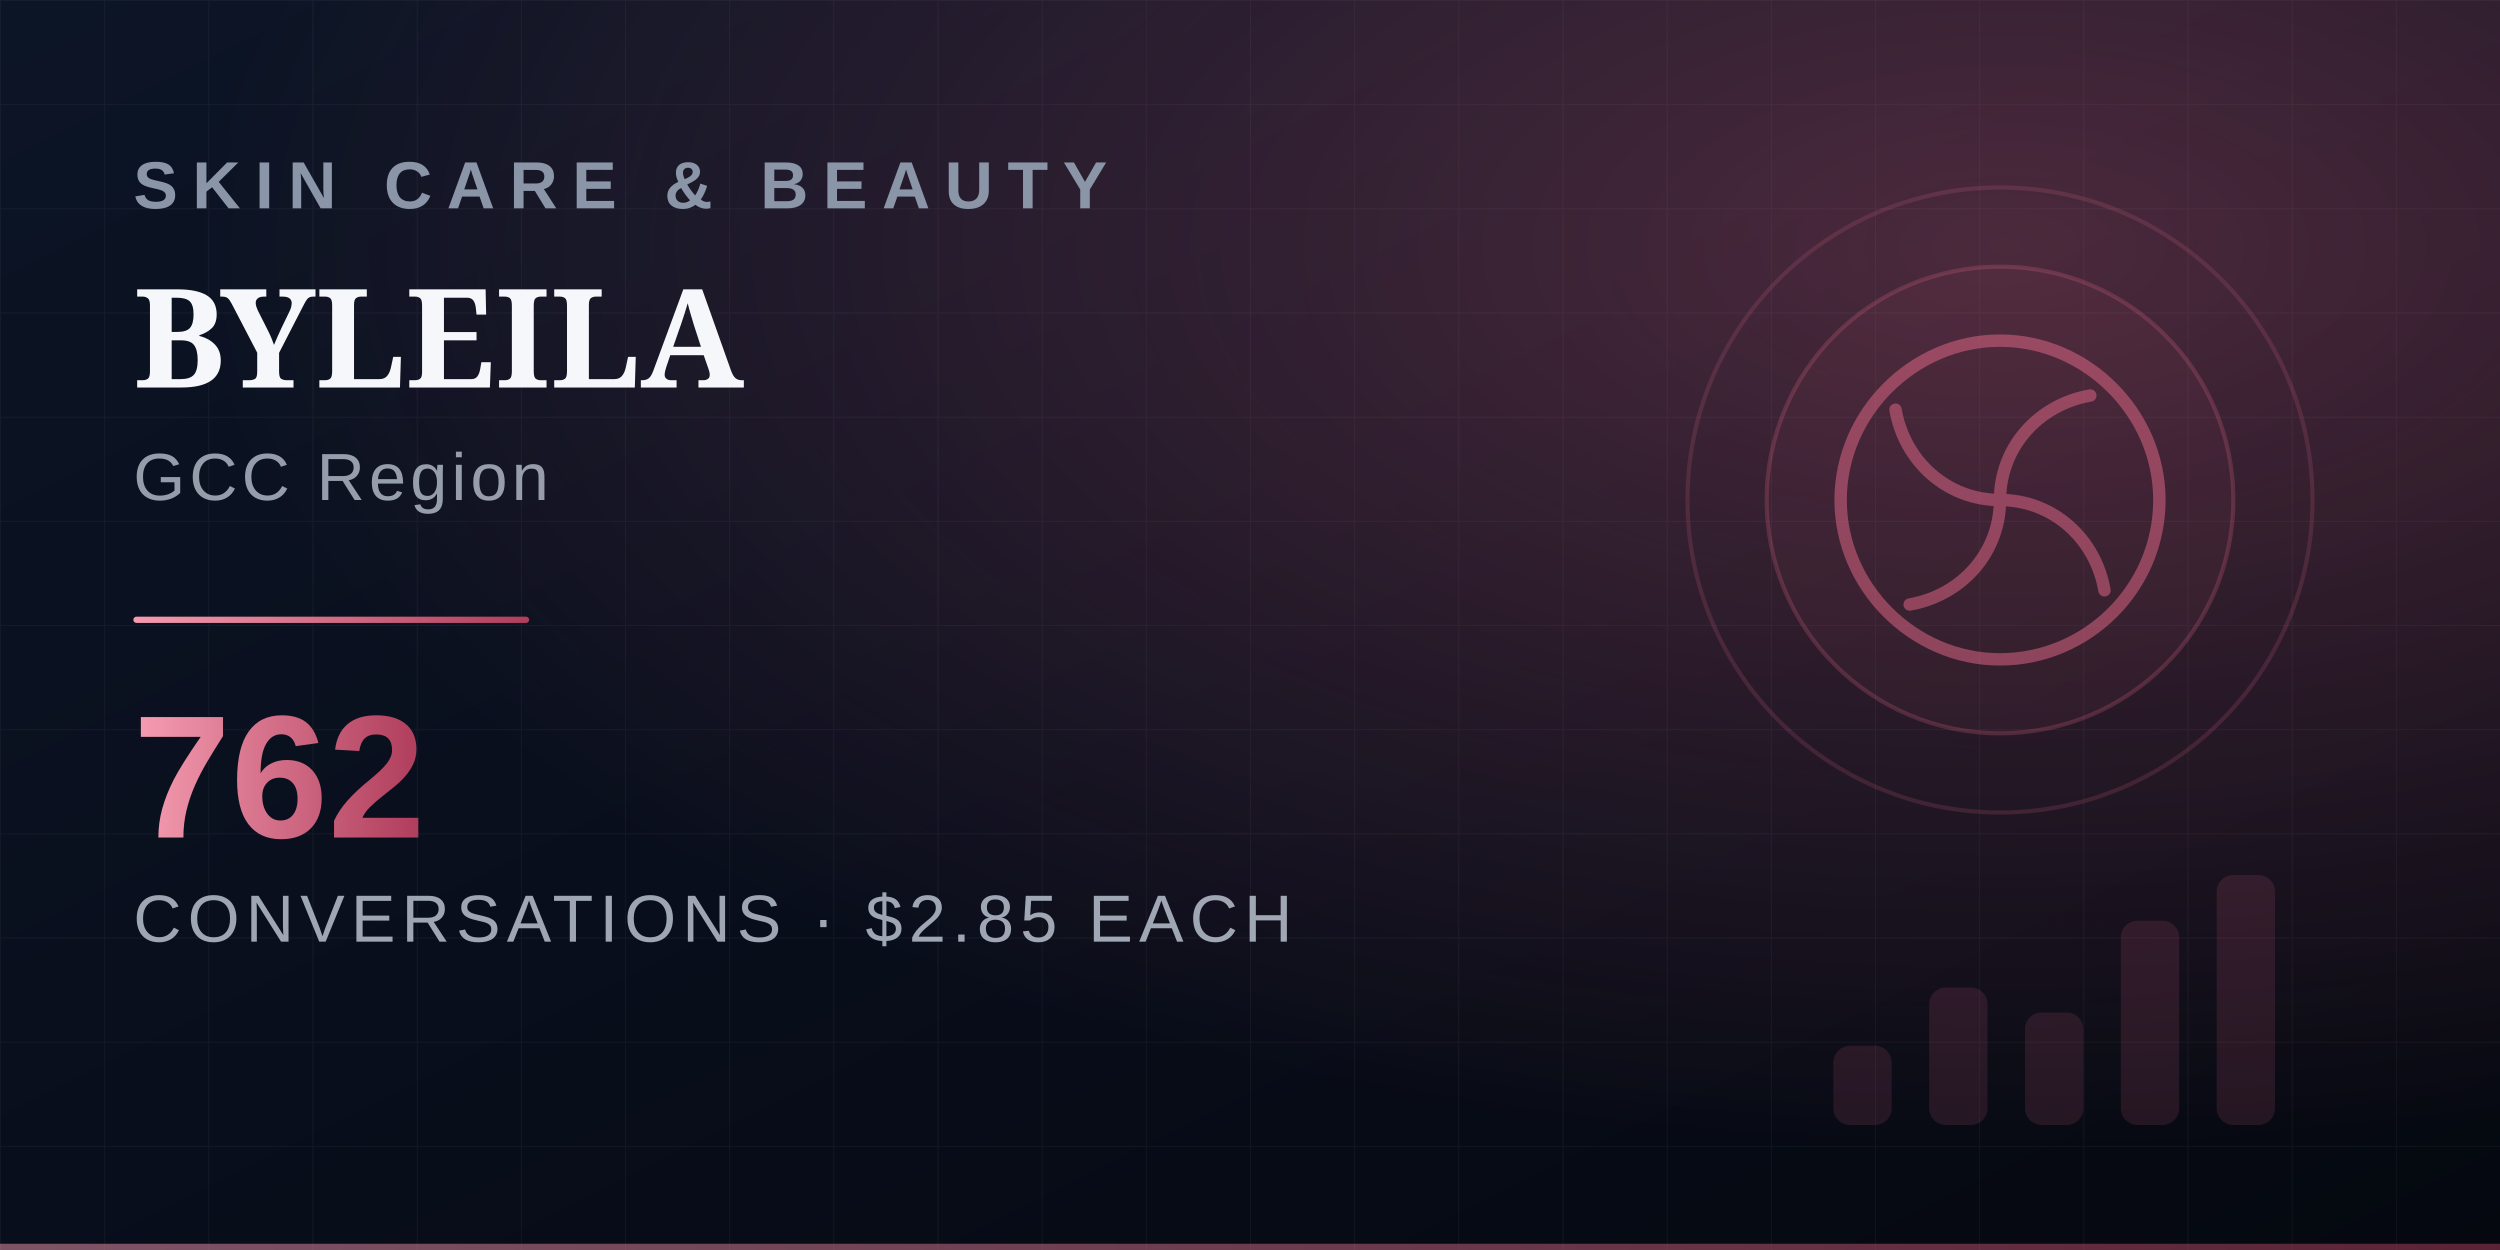
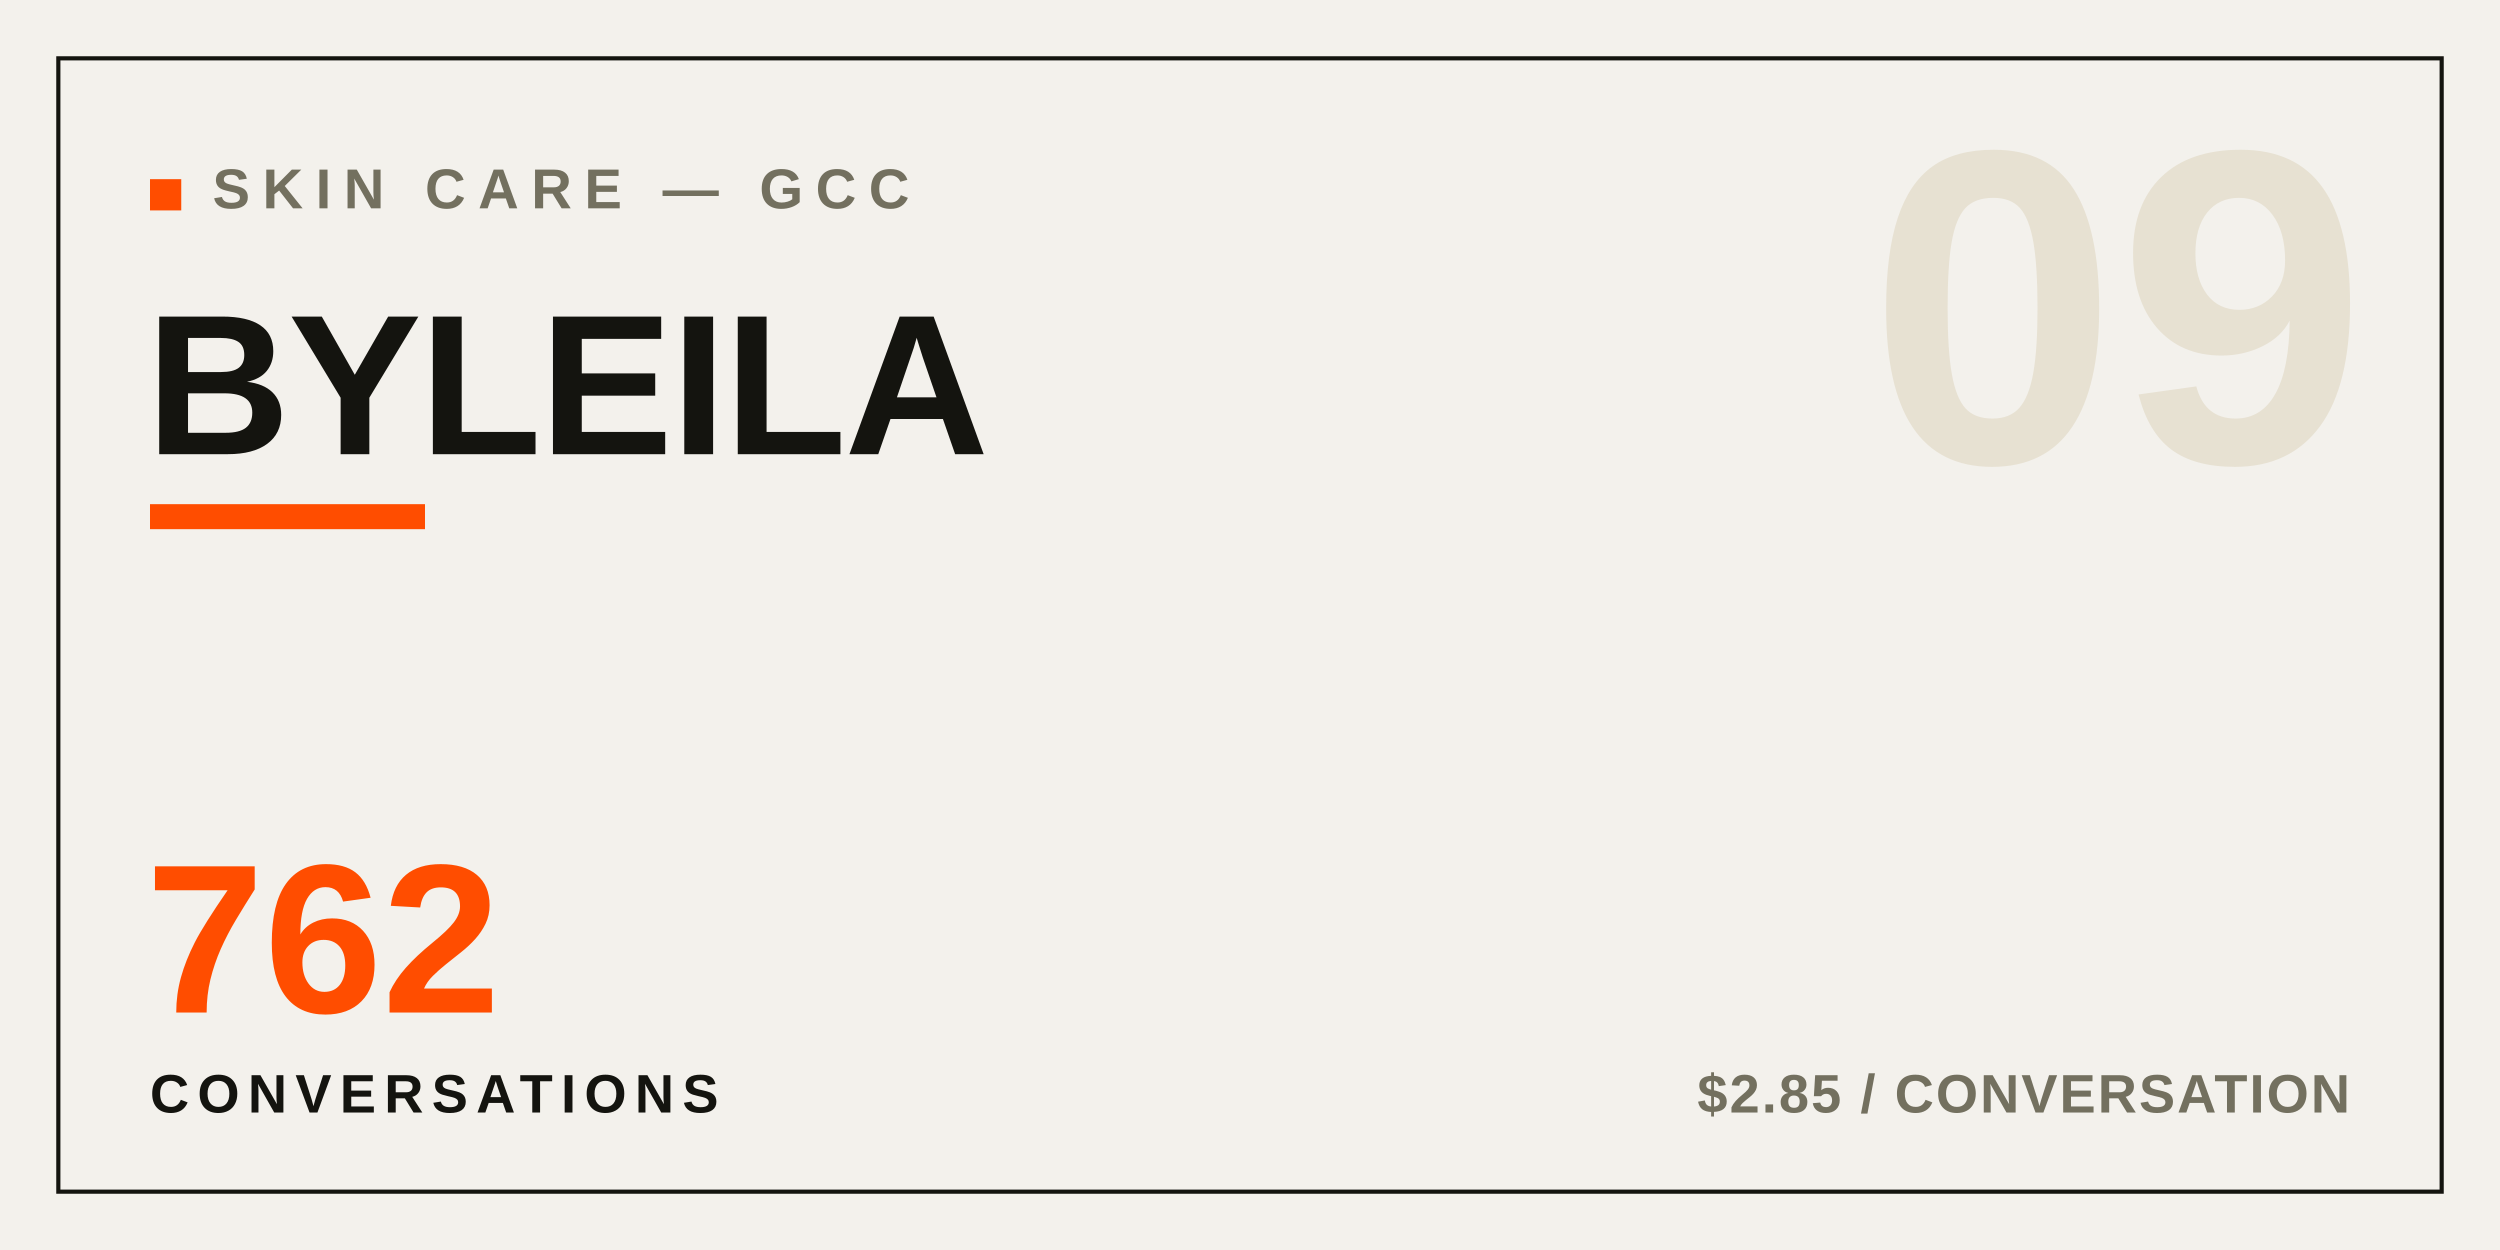
- <svg xmlns="http://www.w3.org/2000/svg" viewBox="0 0 1200 600" width="1200" height="600" role="img" aria-label="ByLeila Skin Care GCC - 762 conversations at 2.85 dollars each">
-   <defs>
-     <linearGradient id="bg" x1="0" y1="0" x2="1" y2="1">
-       <stop offset="0" stop-color="#0C1526" />
-       <stop offset="0.55" stop-color="#080D1A" />
-       <stop offset="1" stop-color="#05080F" />
-     </linearGradient>
-     <radialGradient id="glow" cx="0.8" cy="0.2" r="0.72">
-       <stop offset="0" stop-color="#E86A8A" stop-opacity="0.3" />
-       <stop offset="1" stop-color="#E86A8A" stop-opacity="0" />
-     </radialGradient>
-     <linearGradient id="kpi" x1="0" y1="0" x2="1" y2="0">
-       <stop offset="0" stop-color="#F49BB0" />
-       <stop offset="1" stop-color="#B03E5C" />
-     </linearGradient>
-     <pattern id="grid" width="50" height="50" patternUnits="userSpaceOnUse">
-       <path d="M50 0H0v50" fill="none" stroke="#ffffff" stroke-opacity="0.04" />
-     </pattern>
-   </defs>
-   <rect width="1200" height="600" fill="url(#bg)" />
-   <rect width="1200" height="600" fill="url(#grid)" />
-   <rect width="1200" height="600" fill="url(#glow)" />
-   <g transform="translate(960 240)">
-     <circle r="150" fill="none" stroke="#E86A8A" stroke-opacity="0.16" stroke-width="2" />
-     <circle r="112" fill="#E86A8A" fill-opacity="0.05" stroke="#E86A8A" stroke-opacity="0.22" stroke-width="2" />
-     <g transform="translate(-102 -102) scale(8.5)" fill="none" stroke="#E86A8A" stroke-opacity="0.5" stroke-width="0.7" stroke-linecap="round" stroke-linejoin="round">
-       <path d="M12 21c4.9 0 9-4 9-9 0-4.9-4.1-9-9-9S3 7.1 3 12c0 4.9 4.1 9 9 9z" />
-       <path d="M12 12c0-3 2.2-5.4 5.1-5.9M12 12c-3 0-5.4-2.2-5.9-5.1M12 12c0 3-2.2 5.4-5.1 5.9M12 12c3 0 5.4 2.2 5.9 5.1" />
-     </g>
-   </g>
-   <g fill="#E86A8A" fill-opacity="0.13">
-     <rect x="880" y="502" width="28" height="38" rx="8" />
-     <rect x="926" y="474" width="28" height="66" rx="8" />
-     <rect x="972" y="486" width="28" height="54" rx="8" />
-     <rect x="1018" y="442" width="28" height="98" rx="8" />
-     <rect x="1064" y="420" width="28" height="120" rx="8" />
-   </g>
-   <text x="64" y="100" font-family="Arial, Helvetica, sans-serif" font-size="32" font-weight="700" letter-spacing="7" fill="#8B95A8">SKIN CARE &amp; BEAUTY</text>
-   <text x="64" y="186" font-family="Georgia, serif" font-size="66" font-weight="700" fill="#F5F7FB">BYLEILA</text>
-   <text x="64" y="240" font-family="Arial, Helvetica, sans-serif" font-size="32" letter-spacing="2" fill="#C3CBD9" fill-opacity="0.75">GCC Region</text>
-   <rect x="64" y="296" width="190" height="3" rx="1.5" fill="url(#kpi)" />
-   <text x="64" y="402" font-family="Arial, Helvetica, sans-serif" font-size="84" font-weight="700" fill="url(#kpi)">762</text>
-   <text x="64" y="452" font-family="Arial, Helvetica, sans-serif" font-size="32" letter-spacing="3" fill="#C3CBD9" fill-opacity="0.8">CONVERSATIONS · $2.85 EACH</text>
-   <rect y="597" width="1200" height="3" fill="url(#kpi)" opacity="0.5" />
+ <svg xmlns="http://www.w3.org/2000/svg" viewBox="0 0 1200 600" width="1200" height="600" role="img" aria-label="Byleila — 762 Conversations">
+   <rect width="1200" height="600" fill="#F3F1EC" />
+   <text x="1136" y="222" text-anchor="end" font-family="Archivo, Arial, Helvetica, sans-serif" font-size="215" font-weight="900" fill="#E7E1D2">09</text>
+   <rect x="28" y="28" width="1144" height="544" fill="none" stroke="#14140F" stroke-width="2" />
+   <rect x="72" y="86" width="15" height="15" fill="#FF4D00" />
+   <text x="102" y="100" font-family="Archivo, Arial, Helvetica, sans-serif" font-size="27" font-weight="700" letter-spacing="6" fill="#73705F">SKIN CARE — GCC</text>
+   <text x="70" y="218" font-family="Archivo, Arial, Helvetica, sans-serif" font-size="96" font-weight="900" fill="#14140F" letter-spacing="-1">BYLEILA</text>
+   <rect x="72" y="242" width="132" height="12" fill="#FF4D00" />
+   <text x="70" y="486" font-family="Archivo, Arial, Helvetica, sans-serif" font-size="102" font-weight="900" fill="#FF4D00">762</text>
+   <text x="72" y="534" font-family="Archivo, Arial, Helvetica, sans-serif" font-size="26" font-weight="700" letter-spacing="4" fill="#14140F">CONVERSATIONS</text>
+   <text x="1128" y="534" text-anchor="end" font-family="Archivo, Arial, Helvetica, sans-serif" font-size="26" font-weight="600" letter-spacing="1" fill="#73705F">$2.85 / CONVERSATION</text>
</svg>
